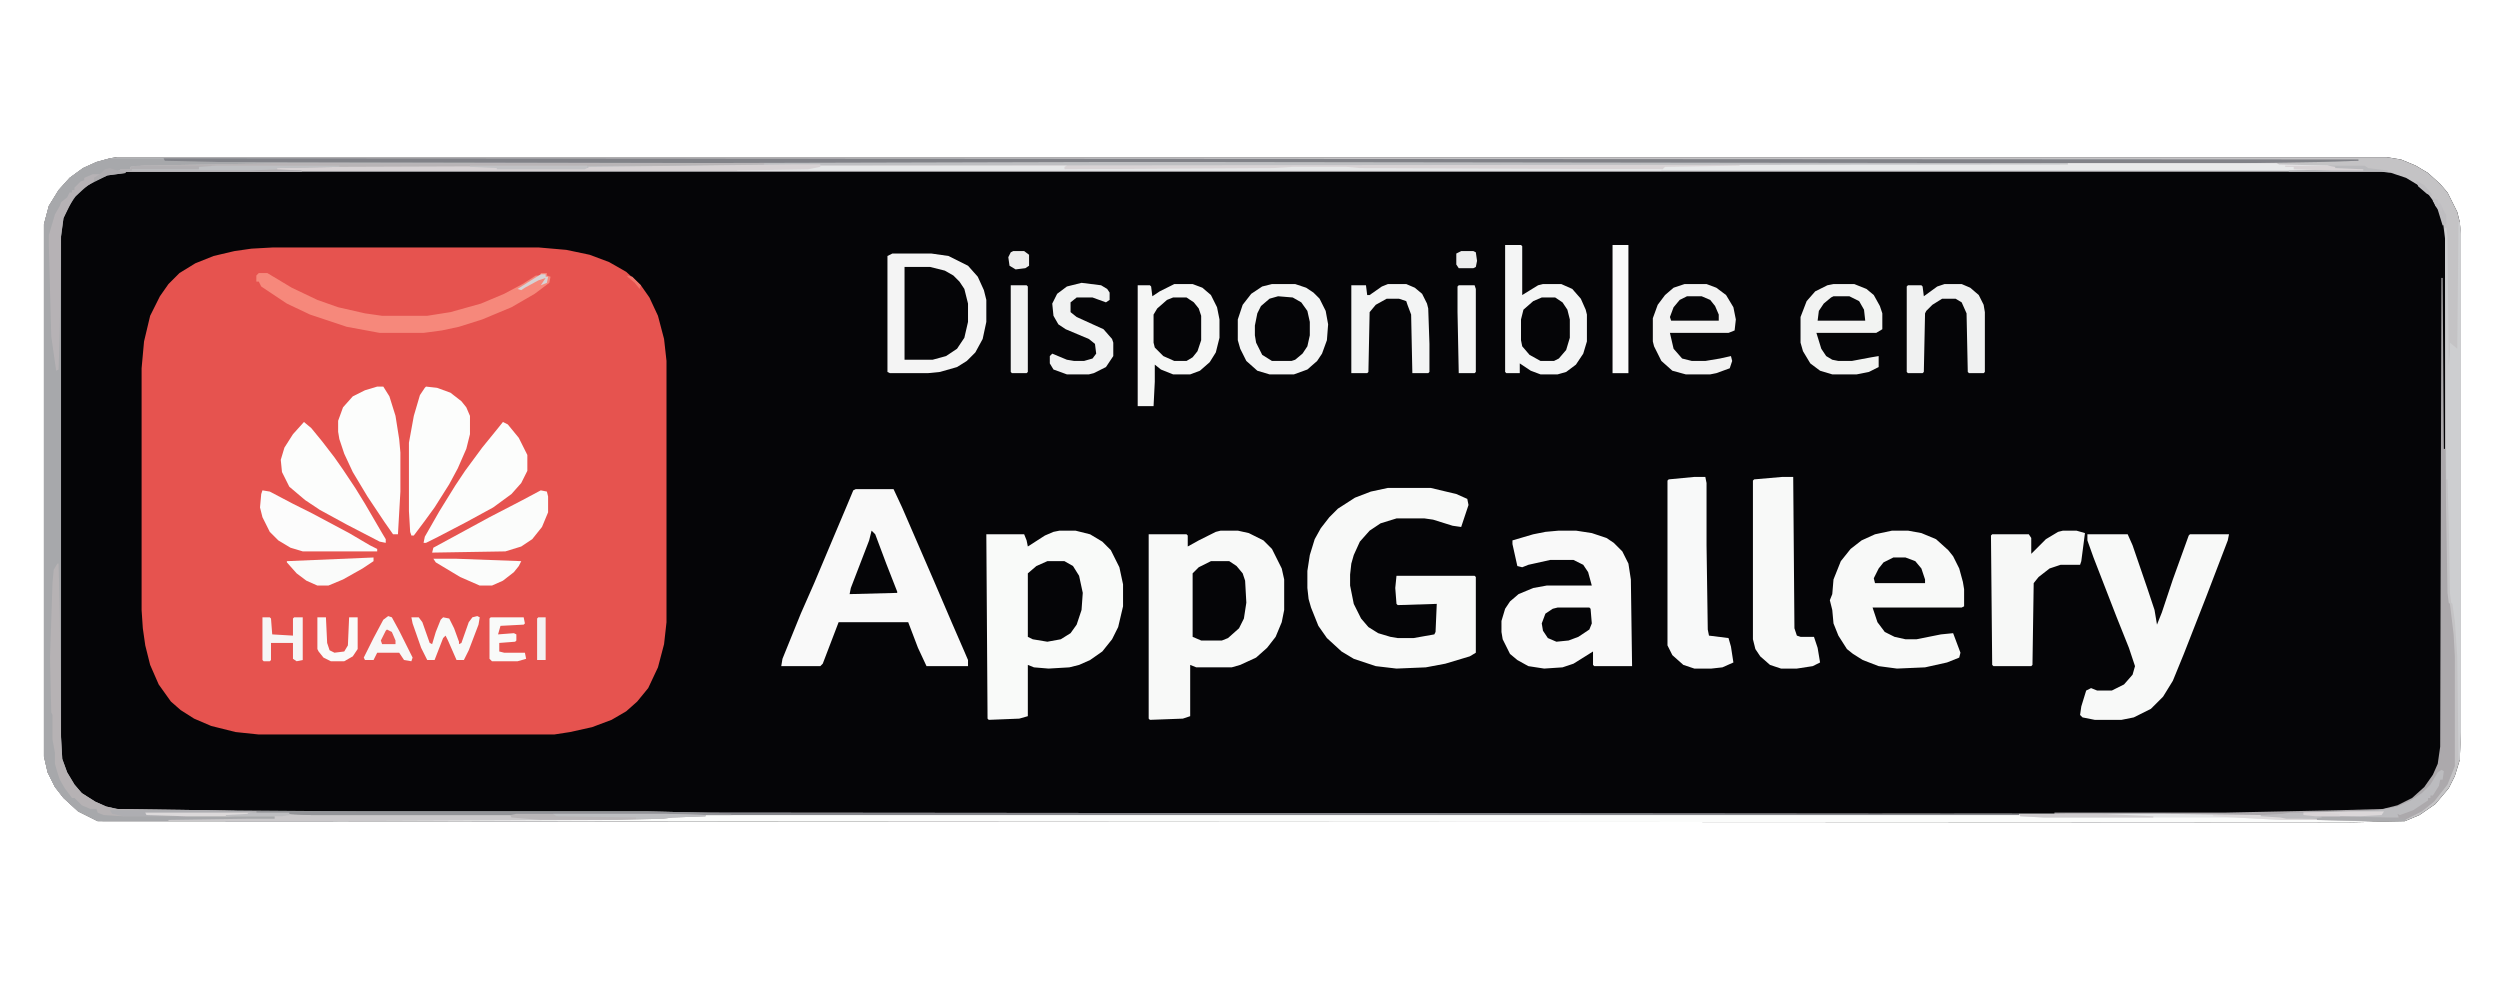
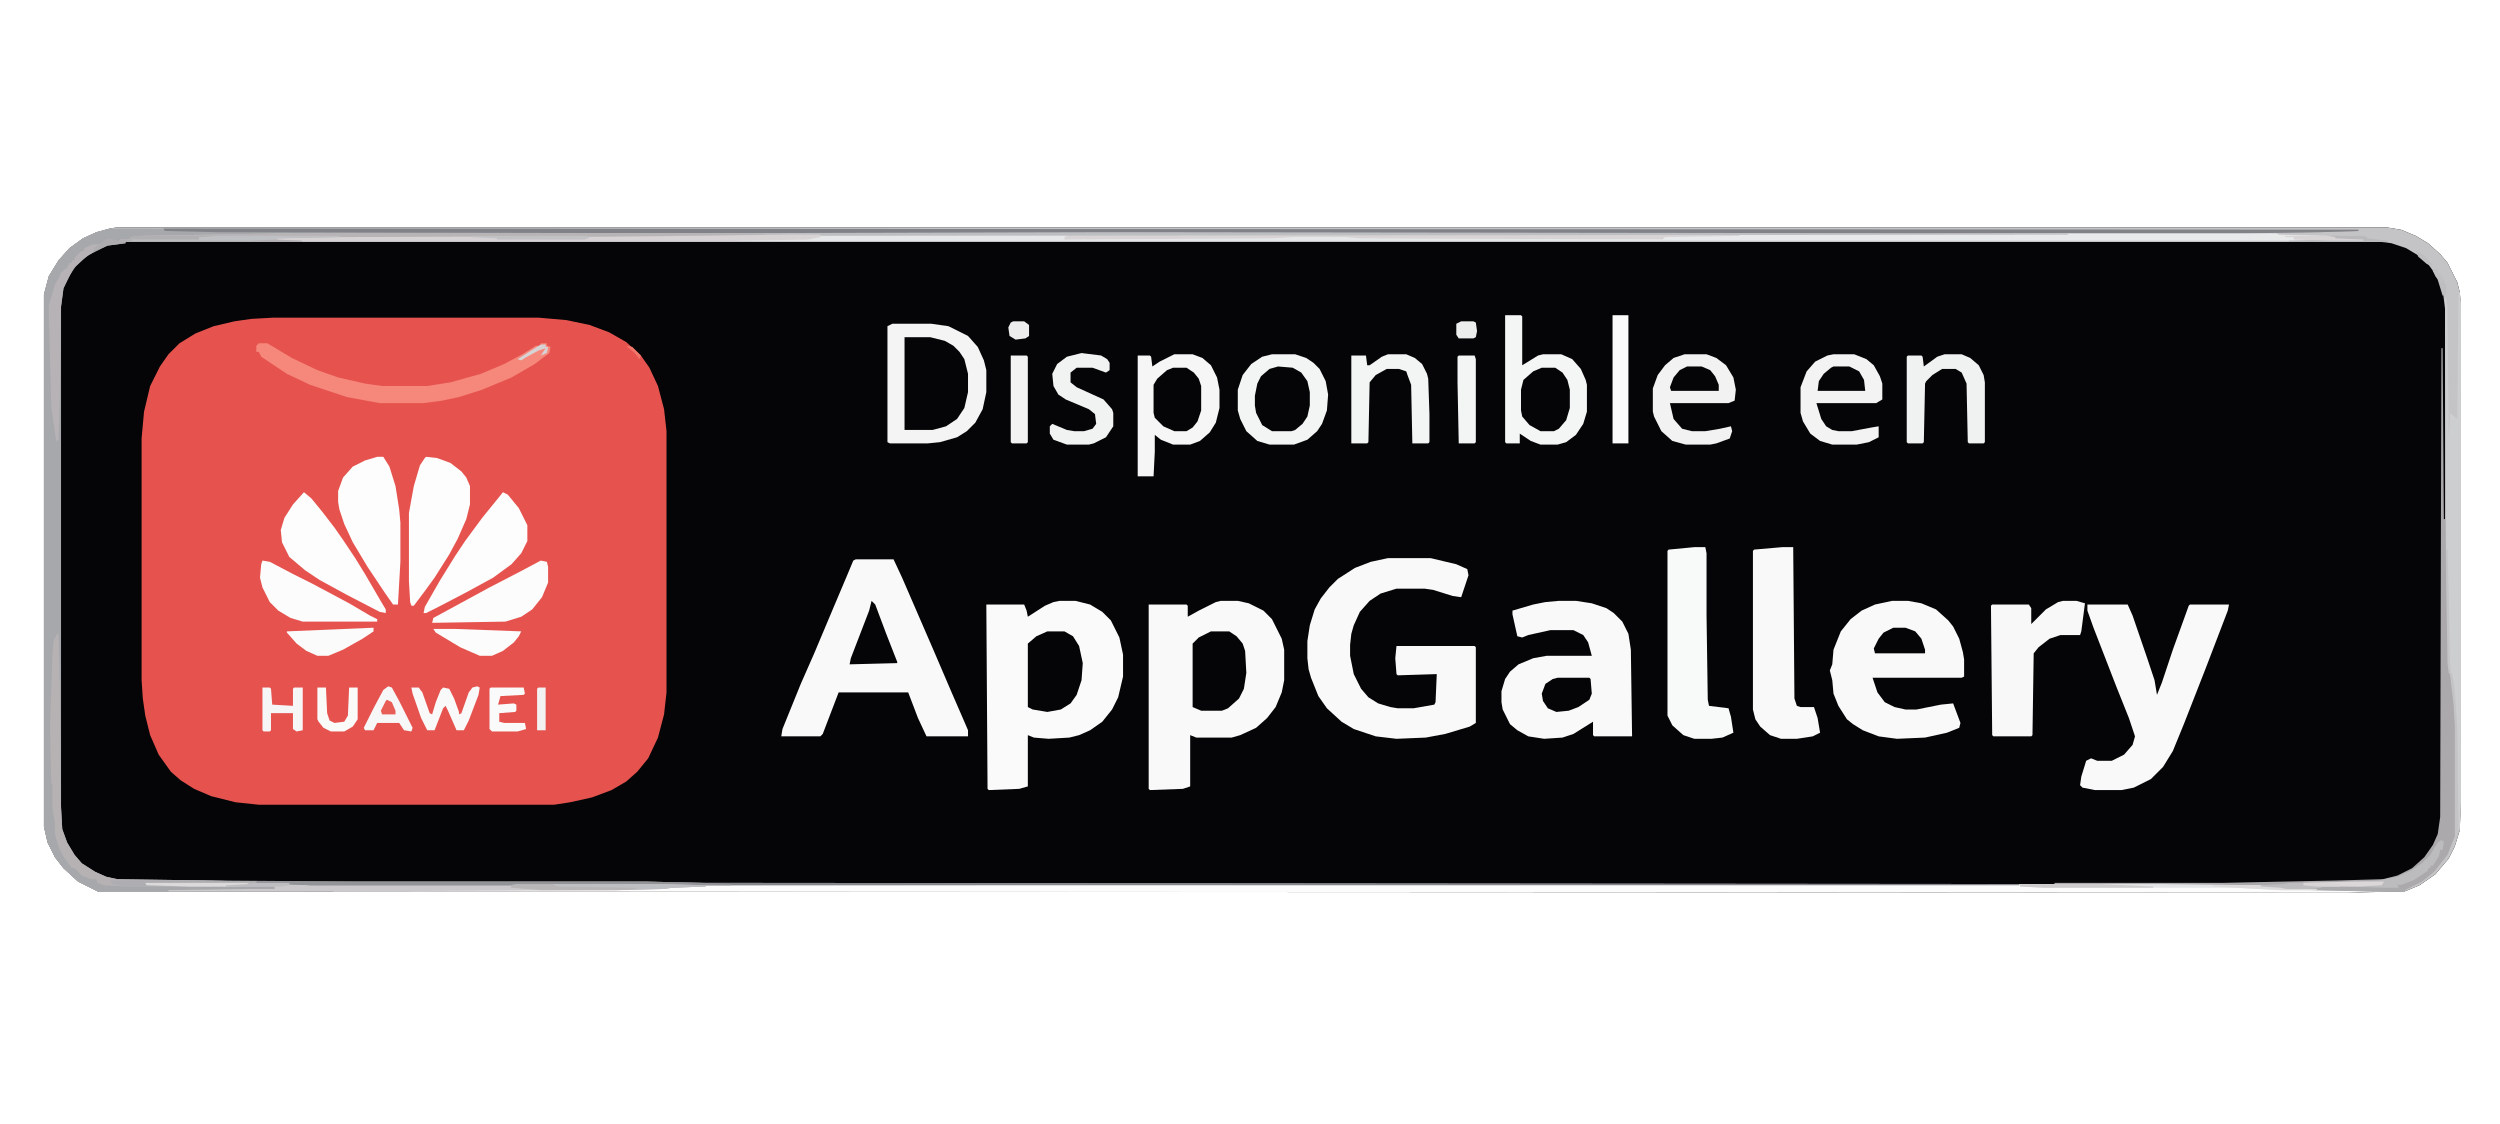
- <svg xmlns="http://www.w3.org/2000/svg" version="1.1" viewBox="0 0 2048 606" width="178" height="70">
+ <svg xmlns="http://www.w3.org/2000/svg" version="1.1" viewBox="0 0 2048 606" width="178" height="80">
  <path transform="translate(96,29)" d="m0 0h1859l12 2 12 5 10 6 10 9 6 7 8 16 2 8 1 10v408l-1 23-4 13-5 10-11 13-13 9-12 5-47 1-1843-1-16-8-12-11-7-9-6-12-3-13v-436l4-15 8-13 9-10 11-8 11-5 11-3z" fill="#050507" />
  <path transform="translate(224,103)" d="m0 0h217l23 2 19 4 16 6 14 8 12 11 7 10 7 15 5 19 2 18v214l-2 18-5 19-8 17-9 11-9 8-12 7-16 6-18 4-13 2h-242l-19-2-20-5-14-6-11-7-8-7-10-14-7-16-4-16-2-14-1-15v-198l2-22 5-21 8-16 7-10 9-9 13-8 15-6 17-4 14-2z" fill="#E6534F" />
  <path transform="translate(96,29)" d="m0 0h1859l12 2 12 5 10 6 10 9 6 7 8 16 2 8 1 10v408l-1 23-4 13-5 10-11 13-13 9-12 5-47 1-1843-1-16-8-12-11-7-9-6-12-3-13v-436l4-15 8-13 9-10 11-8 11-5 11-3zm7 12-15 2-16 8-10 9-6 8-5 11-2 15v410l1 18 4 11 6 10 7 8 11 7 9 4 9 2 69 1 130 1h235l45 1h1250l95-2 35-1 12-3 12-6 10-9 7-9 5-11 2-14v-416l-2-16-4-10-8-11-8-7-10-6-12-4-8-1z" fill="#C4C3C5" />
  <path transform="translate(90,30)" d="m0 0 1842 1v1l-33 1-64 1h-938l-384 1h-283l-123 2v2l-8 1 4 2-15 2-16 8-10 9-6 9-4 9-2 15v410l1 18 4 11 6 10 6 7 11 7 9 4 9 2 69 1 130 1h235l45 1 1079 1v1l-1076 1-27 1-8 1-38 1-232 1h-193l-16-8-12-11-7-9-6-12-3-13v-436l4-15 8-13 9-10 11-8 11-5z" fill="#A7A8AB" />
  <path transform="translate(1e3 335)" d="m0 0h14l9 2 12 6 7 7 8 16 2 9v25l-2 10-5 12-7 9-9 8-13 6-7 2h-29l-5-2v42l-6 2-27 1-1-1v-151h31l1 1v9l9-5 14-7z" fill="#F8F9F8" />
  <path transform="translate(868,335)" d="m0 0h13l12 3 10 6 7 7 7 14 3 14v18l-4 17-5 10-8 10-10 7-9 4-8 2-17 1-12-1-5-2v42l-7 2-25 1-1-1-1-151h31l2 5 1 5 14-9 7-3z" fill="#F9FAF9" />
  <path transform="translate(701,301)" d="m0 0h31l7 15 26 60 15 35 10 23 3 7v5h-34l-7-15-8-21h-57l-13 34-2 2h-32l1-6 15-37 11-25 16-38 11-26 5-12z" fill="#F9F9F9" />
  <path transform="translate(1137,300)" d="m0 0h35l21 5 9 4 1 5-6 18-7-1-16-5-7-1h-23l-13 4-9 6-8 9-5 11-2 7-1 9v9l3 15 6 12 6 7 8 5 10 3 6 1h13l17-3 1-2 1-23-32 1-1-1-1-13 1-10h64l1 1v62l-5 3-20 6-16 3-24 1-17-2-18-6-10-6-12-11-7-10-6-15-2-7-1-9v-14l2-13 4-13 5-9 7-9 7-7 14-9 13-5z" fill="#F8F9F8" />
  <path transform="translate(1277,335)" d="m0 0h14l13 2 12 4 6 4 7 7 5 10 2 13 1 71h-31l-1-1v-11l-16 10-9 3-15 1-13-2-9-5-6-5-6-12-1-6v-9l3-10 4-6 7-6 12-5 11-2h37l-3-11-4-6-8-4h-19l-18 4-5 2-4-1-4-18v-3l17-5 10-2z" fill="#F9F9F9" />
  <path transform="translate(1550,335)" d="m0 0h13l11 2 12 5 10 9 4 5 5 10 3 11 1 6v14l-2 1h-73l4 12 6 8 8 4 9 2h9l20-4 10-1 6 16-1 4-10 4-18 4-23 1-15-2-13-5-8-5-5-4-7-11-4-10-1-11-2-8 2-5 1-12 6-15 8-10 9-7 11-5z" fill="#F8F9F8" />
  <path transform="translate(1710,338)" d="m0 0h33l4 9 12 35 6 18 2 12 4-10 9-27 13-36 1-1h32l-1 5-18 47-18 46-9 22-8 13-10 10-14 7-10 2h-22l-10-2-2-2 1-7 4-13 4-2 5 2h12l10-5 7-8 2-7-5-15-10-25-19-49-5-14z" fill="#F8F9F8" />
  <path transform="translate(1654,567)" d="m0 0h116l82 1 16 1 5 1 25 1 45 1v1l-20 1-1650-1v-1l232-1 38-1 8-1 27-1z" fill="#FBFCFB" />
  <path transform="translate(731,108)" d="m0 0h32l14 2 16 8 8 9 5 11 2 8v18l-3 14-6 11-7 7-8 5-14 4-10 1h-31l-2-1v-95z" fill="#F4F4F4" />
  <path transform="translate(1460,291)" d="m0 0h9l1 124 2 6 3 1h11l3 9 2 12-6 3-13 2h-13l-9-3-8-7-4-6-2-8v-130l1-1z" fill="#F8F9F8" />
  <path transform="translate(1388,291)" d="m0 0h9l1 5v51l1 69 1 5 16 2 2 7 2 13-9 4-9 1h-14l-9-3-9-8-4-8v-135l1-1z" fill="#F8F9F9" />
  <path transform="translate(1233,101)" d="m0 0h13l1 1v40l13-8 4-1h15l9 4 7 8 4 9 1 4v22l-3 10-6 9-8 6-7 2h-14l-8-3-9-6v8h-11l-1-1z" fill="#F4F5F5" />
  <path transform="translate(962,133)" d="m0 0h15l8 3 7 6 5 10 2 10v15l-3 12-5 8-8 7-8 3h-14l-10-4-5-4v14l-1 20h-13v-99h10l1 1 1 8 6-4z" fill="#F5F6F5" />
  <path transform="translate(134,30)" d="m0 0 1798 1v1l-33 1-64 1h-1189l-468-1-43-1z" fill="#818288" />
  <path transform="translate(1690,335)" d="m0 0h11l7 2-3 23-1 3h-16l-9 3-9 7-4 5-1 67-1 1h-31l-1-1-1-106 1-1h30l2 3v13l12-12 10-6z" fill="#F7F8F7" />
  <path transform="translate(1042,133)" d="m0 0h19l9 3 6 4 5 5 5 10 2 11-1 13-4 11-4 6-8 7-11 4h-20l-10-3-9-8-5-10-2-7v-17l4-12 7-9 9-6z" fill="#F3F4F4" />
  <path transform="translate(1694,34)" d="m0 0h171l2 1 40 1 6 1v1l23 1v1h-1332v-1l58-1 10-2h202l-2 1v2l171-1 16-1h44l11 1h248v-2l63-1z" fill="#E8E9EA" />
  <path transform="translate(309,217)" d="m0 0h5l5 8 5 16 3 19 1 11v32l-2 35h-4l-7-10-14-21-12-20-7-15-4-12-1-6v-9l4-11 8-9 10-5z" fill="#FCFDFC" />
  <path transform="translate(349,217)" d="m0 0 9 1 11 4 9 7 4 5 3 7v15l-3 12-7 16-7 13-12 19-8 11-9 12h-2l-1-3-1-17v-56l4-22 5-17 4-6z" fill="#FCFDFC" />
  <path transform="translate(2e3 128)" d="m0 0h1l1 140h1l2 118 1 8 1 1 3 25 1 18v90l-6 15-11 14-10 8-14 7-3 1h-27l-45-1-25-1-5-1-16-1-166-2v-1h139l95-2 35-1 12-3 12-6 10-9 7-10 4-9 2-14z" fill="#ACA9AC" />
  <path transform="translate(648,35)" d="m0 0h777v1l-61 1-2 2h-252l-7-1h-49l-19 1h-163v-2h-200l-10 2-58 1h-400v-1l17-1v-1l57-1h107l71 1v1h26v-1z" fill="#D8D3D5" />
  <path transform="translate(741,119)" d="m0 0h21l12 3 7 4 5 5 4 6 3 12v15l-3 13-6 9-9 6-11 3h-23z" fill="#050507" />
  <path transform="translate(249,246)" d="m0 0 6 5 9 11 10 13 7 10 10 15 8 13 14 24 3 5v3l-5-1-27-14-22-12-12-8-13-11-6-12-1-10 3-10 7-11z" fill="#FCFDFC" />
  <path transform="translate(412,246)" d="m0 0 4 2 9 11 7 14v13l-5 10-8 9-15 11-22 12-23 12-10 5h-2l1-5 12-21 13-21 8-12 14-19 13-16z" fill="#FCFDFC" />
  <path transform="translate(1502,133)" d="m0 0h17l10 4 6 5 5 9 2 6v13l-5 3h-49l4 13 4 6 5 3 5 1h11l16-3 6-1v9l-8 4-10 2h-20l-10-3-8-6-6-10-2-7v-21l5-13 7-8 10-5z" fill="#F2F3F2" />
  <path transform="translate(1380,133)" d="m0 0h18l8 3 8 6 6 10 2 10-1 9-5 2h-48l3 13 7 8 8 2h11l12-2 9-2 1 4-2 6-11 4-5 1h-20l-11-3-9-8-6-12-1-4v-19l4-11 6-8 7-6z" fill="#F2F2F2" />
  <path transform="translate(212,124)" d="m0 0h7l20 12 21 10 17 6 22 5 14 2h37l19-3 25-7 19-8 15-8 11-7h4v-2h5v2l3 1-1 5-12 9-19 11-24 10-19 6-14 3-15 2h-36l-27-5-30-10-19-9-21-14-2-4h-2v-5z" fill="#F6887B" />
  <path transform="translate(897,33)" d="m0 0h57l740 1v1l-1046 1-90 1-55 1v1h-96v-1l-22-1h-107l-51 1v1l20 1v1h-151l3-2h8v-2l10-1 113-2h287z" fill="#BDBEC1" />
  <path transform="translate(2014,82)" d="m0 0h1l1 10v408l-1 23h-1l-1-85-2-29-2-14-1-1-1-8-1-57-1-36h-1l-1-165v-41h1l1 7 1 106 1-11v-8l6 5z" fill="#CDCED0" />
  <path transform="translate(858,360)" d="m0 0h14l7 4 5 8 3 14-1 14-4 12-5 7-8 5-11 2-12-2-4-2v-52l7-6z" fill="#050507" />
  <path transform="translate(992,360)" d="m0 0h15l6 4 5 6 2 6 1 18-2 13-4 8-9 8-5 2h-17l-7-3v-52l5-5z" fill="#050507" />
  <path transform="translate(1593,133)" d="m0 0h14l7 3 7 6 4 8 1 6v49l-1 1h-12l-1-1-1-48-4-9-5-3h-11l-8 5-5 5-1 2-1 48-1 1h-12l-1-1v-70l1-1h11l1 1 1 8 11-8z" fill="#F0F1F1" />
  <path transform="translate(1137,133)" d="m0 0h15l7 3 6 5 4 8 1 4 1 29v23l-1 1h-13l-1-48-3-8-1-3-6-2h-10l-9 5-5 6-1 49-1 1h-13v-72h12l1 8h2l10-7z" fill="#F3F4F4" />
  <path transform="translate(443,302)" d="m0 0 5 1 1 4v13l-5 12-8 10-9 6-13 4-60 1 1-4 46-25 27-14z" fill="#FBFCFB" />
  <path transform="translate(215,302)" d="m0 0 6 1 19 10 16 8 30 16 17 10 6 3v2h-61l-10-3-10-6-7-7-6-12-2-8 1-11z" fill="#FCFCFC" />
  <path transform="translate(1047,143)" d="m0 0 12 1 7 4 5 7 2 9v11l-2 9-4 6-6 5-3 1h-16l-8-5-5-10-1-6v-8l2-10 3-6 7-6z" fill="#050507" />
  <path transform="translate(119,566)" d="m0 0h118l18 1h290l33 1v1l-27 1-8 1-38 1-232 1h-135v-1l66-1h21v-2h-72l-33-1z" fill="#CBC9CB" />
  <path transform="translate(210,565)" d="m0 0h320l45 1 1079 1v1h-1399l-45-2z" fill="#86878C" />
  <path transform="translate(886,132)" d="m0 0 16 2 5 3 2 3v6l-3 2-11-4h-13l-5 4v8l5 4 22 10 7 8 1 3v11l-6 9-10 5-4 1h-18l-11-4-3-5v-6l2-2 12 5 6 1h8l7-2 3-4-1-8-5-4-19-8-6-4-4-7-1-10 4-8 8-6z" fill="#F1F2F2" />
  <path transform="translate(1263,144)" d="m0 0h11l6 4 4 6 2 8v15l-3 10-6 7-4 2h-11l-9-5-6-7-1-5v-17l2-8 8-7z" fill="#050507" />
  <path transform="translate(961,144)" d="m0 0h11l6 4 4 5 2 6v20l-3 9-4 5-5 3h-10l-9-4-7-7-1-4v-23l3-5 8-7z" fill="#050507" />
  <path transform="translate(47,362)" d="m0 0h1l1 43 1 99 1 18 4 11 6 10 6 7 11 7 9 4 9 2 69 1 45 1v1l-90 1 33 1v1h-52l-16-1-5-2-1-3h-5l-7-3-6-6h-2l-6-8-4-7-2-6-2-7v-9l-2-11v-20l-1-2-1-45 2-61 1-11z" fill="#B6B2B4" />
  <path transform="translate(672,36)" d="m0 0h202l-2 1v2l171-1 16-1h44l11 1 247 1v1h-757v-1l58-1z" fill="#E6E7E8" />
  <path transform="translate(648,35)" d="m0 0h24v2l-10 2-58 1h-400v-1l17-1v-1l57-1h107l71 1v1h26v-1z" fill="#D7D2D4" />
  <path transform="translate(1321,101)" d="m0 0h13v105h-13z" fill="#FAFBFA" />
  <path transform="translate(230,34)" d="m0 0h396v1l-82 1-266 1-51 1v1l20 1v1h-151l3-2h8v-2l10-1z" fill="#B8B4B6" />
  <path transform="translate(84,40)" d="m0 0m-1 1m-1 1m-6 1h6l-3 3h-2v3l-9 6-8 8-8 16-2 15-1 74-1 35-2 1-4-28-2-75v-8l5-17 4-7 1-3 5-4 2-4h2v-2h2v-2l5-5 3-1v-2z" fill="#B6B2B5" />
  <path transform="translate(828,134)" d="m0 0h13l1 1v70l-1 1h-12l-1-1z" fill="#F1F2F1" />
  <path transform="translate(714,335)" d="m0 0 3 3 9 24 9 23v1l-39 1 1-5 15-39z" fill="#050507" />
  <path transform="translate(1195,134)" d="m0 0h13l1 3v68l-1 1h-13l-1-50v-21z" fill="#F3F4F4" />
  <path transform="translate(306,357)" d="m0 0v3l-9 6-16 9-12 5h-9l-9-4-8-6-8-9v-1z" fill="#FAFBFA" />
  <path transform="translate(355,358)" d="m0 0h18l54 2-2 4-4 5-9 7-9 4h-10l-16-7-20-12z" fill="#FBFCFB" />
  <path transform="translate(1276,398)" d="m0 0h26l1 1 1 12-2 5-9 6-8 3-10 1-7-3-4-6-1-6 3-8 6-4z" fill="#050507" />
  <path transform="translate(391,405)" d="m0 0 2 1-1 6-8 21-4 8h-6l-7-16-2-4-2 2-7 18h-6l-5-10-7-20-1-5h6l3 4 6 17 2 1 3-10 4-10 2-2 5 1 4 8 4 11v2l2-1 6-17 3-4z" fill="#F8F9F8" />
  <path transform="translate(210,565)" d="m0 0h320l45 1 24 1v1h-344l-45-2z" fill="#939498" />
  <path transform="translate(1551,357)" d="m0 0h10l8 3 5 6 3 9v3h-41l-1-4 4-8 4-5z" fill="#050507" />
  <path transform="translate(318,405)" d="m0 0 3 1 6 11 11 22-1 3-6-1-4-6h-18l-3 6h-7l-1-2 8-16 8-15z" fill="#F7F7F7" />
  <path transform="translate(1382,143)" d="m0 0h12l7 3 4 5 3 7v5h-39l-1-3 3-8 5-6z" fill="#050507" />
  <path transform="translate(1502,143)" d="m0 0h13l8 4 4 7 1 9h-39l1-8 4-6 6-5z" fill="#050507" />
  <path transform="translate(215,406)" d="m0 0h6l1 1 1 13 17 1v-14l1-1h7v35l-5 1-3-2v-13h-18v14l-1 1h-5l-1-1z" fill="#F6F6F6" />
  <path transform="translate(2e3 531)" d="m0 0 2 1-1 7h-2l-1 5-5 8h-2v2h-2v2l-12 8-11 4-2-1 1 3h-35l-33-1-10-1v-2l39-1 22-1 16-3 11-5 9-6 7-7 6-10z" fill="#BCBCBF" />
  <path transform="translate(402,406)" d="m0 0h27l1 5-1 1-19 1-2 7 13-1 2 1v5l-1 1-13 1v7l4 1h17l1 5-7 2h-21l-2-2v-33z" fill="#F9FAF9" />
  <path transform="translate(423,567)" d="m0 0h122l33 1v1l-27 1-8 1-38 1h-62l-24-2-1-2z" fill="#B9B6B8" />
  <path transform="translate(260,406)" d="m0 0h7l1 21 2 6 4 2 8-1 3-5 1-23h7v26l-4 6-7 4h-11l-6-3-4-5-1-2z" fill="#FAFAF9" />
  <path transform="translate(1654,567)" d="m0 0h116l82 1 16 1 5 1 25 1v1h-29l-39-2h-156l-19-1z" fill="#E4E5E6" />
  <path transform="translate(113,36)" d="m0 0h60v1h-10v2l84 1v1h-151l3-2h8v-2z" fill="#B1AFB2" />
  <path transform="translate(178,36)" d="m0 0h100v1l-51 1v1l-23 1h-96v-1h55v-2z" fill="#BFC0C3" />
  <path transform="translate(1876,566)" d="m0 0h11v2h14l47 2 23 1-1 2h-27l-45-1-25-1-5-1-16-1v-1l18-1z" fill="#ABABAE" />
  <path transform="translate(90,564)" d="m0 0h75l45 1v1l-90 1 33 1v1h-52l-9-2z" fill="#AEAEB2" />
  <path transform="translate(453,567)" d="m0 0h92l33 1v1l-27 1-8 1h-22v-1l-65-1z" fill="#BEBFC2" />
  <path transform="translate(441,406)" d="m0 0h6v35h-7v-34z" fill="#F3F2F2" />
  <path transform="translate(1654,567)" d="m0 0h67l43 2v1h-90l-19-1z" fill="#CFCCCE" />
  <path transform="translate(119,566)" d="m0 0h84l15 1v1l-33 1h-32l-33-1z" fill="#DCD9DA" />
  <path transform="translate(1197,106)" d="m0 0h10l2 1 1 7-1 5-2 1h-12l-2-3v-9z" fill="#ECEDED" />
  <path transform="translate(830,106)" d="m0 0h9l4 3v9l-3 2-8 1-5-3-1-7 2-4z" fill="#EDEDED" />
  <path transform="translate(385,36)" d="m0 0h96v2l-2 1h-72v-1l-22-1z" fill="#C2C2C5" />
  <path transform="translate(1926,565)" d="m0 0h27l-2 3-18 1h-36l-10-1v-2z" fill="#DBD7D9" />
  <path transform="translate(1907,36)" d="m0 0h30l3 2 16 2v1h-81v-1l36-1z" fill="#B9B9BC" />
  <path transform="translate(1813,568)" d="m0 0h39l16 1 5 1 25 1v1h-29l-56-3z" fill="#DDDADB" />
  <path transform="translate(1876,566)" d="m0 0h11v2h14l1 2-11 1h-18l-5-1-16-1v-1l18-1z" fill="#BDBCBF" />
  <path transform="translate(1872,36)" d="m0 0h35l6 1v1l23 1v1h-26l-31-1v-2h-7z" fill="#D8D3D5" />
  <path transform="translate(203,566)" d="m0 0h34v2l-6 1h-46v-1l18-1z" fill="#BEBEC1" />
  <path transform="translate(317,416)" d="m0 0 4 2 3 7v3h-11l-1-3 4-8z" fill="#E95D57" />
  <path transform="translate(1993,63)" d="m0 0 4 1v3h2l4 8 1 1v8l-3 1-4-13-4-7z" fill="#BEBDC0" />
  <path transform="translate(443,125)" d="m0 0h4v2h2l-1 5-5 2 4-6-6 2-11 6-3 2-3-1 11-7z" fill="#D7D2D4" />
  <path transform="translate(90,38)" d="m0 0 6 2 7 1v1l-15 2-9 4h-2v-2l6-4 3-3z" fill="#AEACAF" />
  <path transform="translate(1887,566)" d="m0 0h18l11 1 1 2h-20l-10-1z" fill="#D8D3D5" />
  <path transform="translate(1979,48)" d="m0 0 7 4 6 7v2l-4-2-7-6z" fill="#BEBDC0" />
  <path transform="translate(1993,63)" d="m0 0 4 1v3h2l2 4-1 3-5-5z" fill="#C0BFC2" />
  <path transform="translate(514,126)" d="m0 0 4 1 7 7-1 3-4-5-6-5z" fill="#F1766C" />
</svg>
